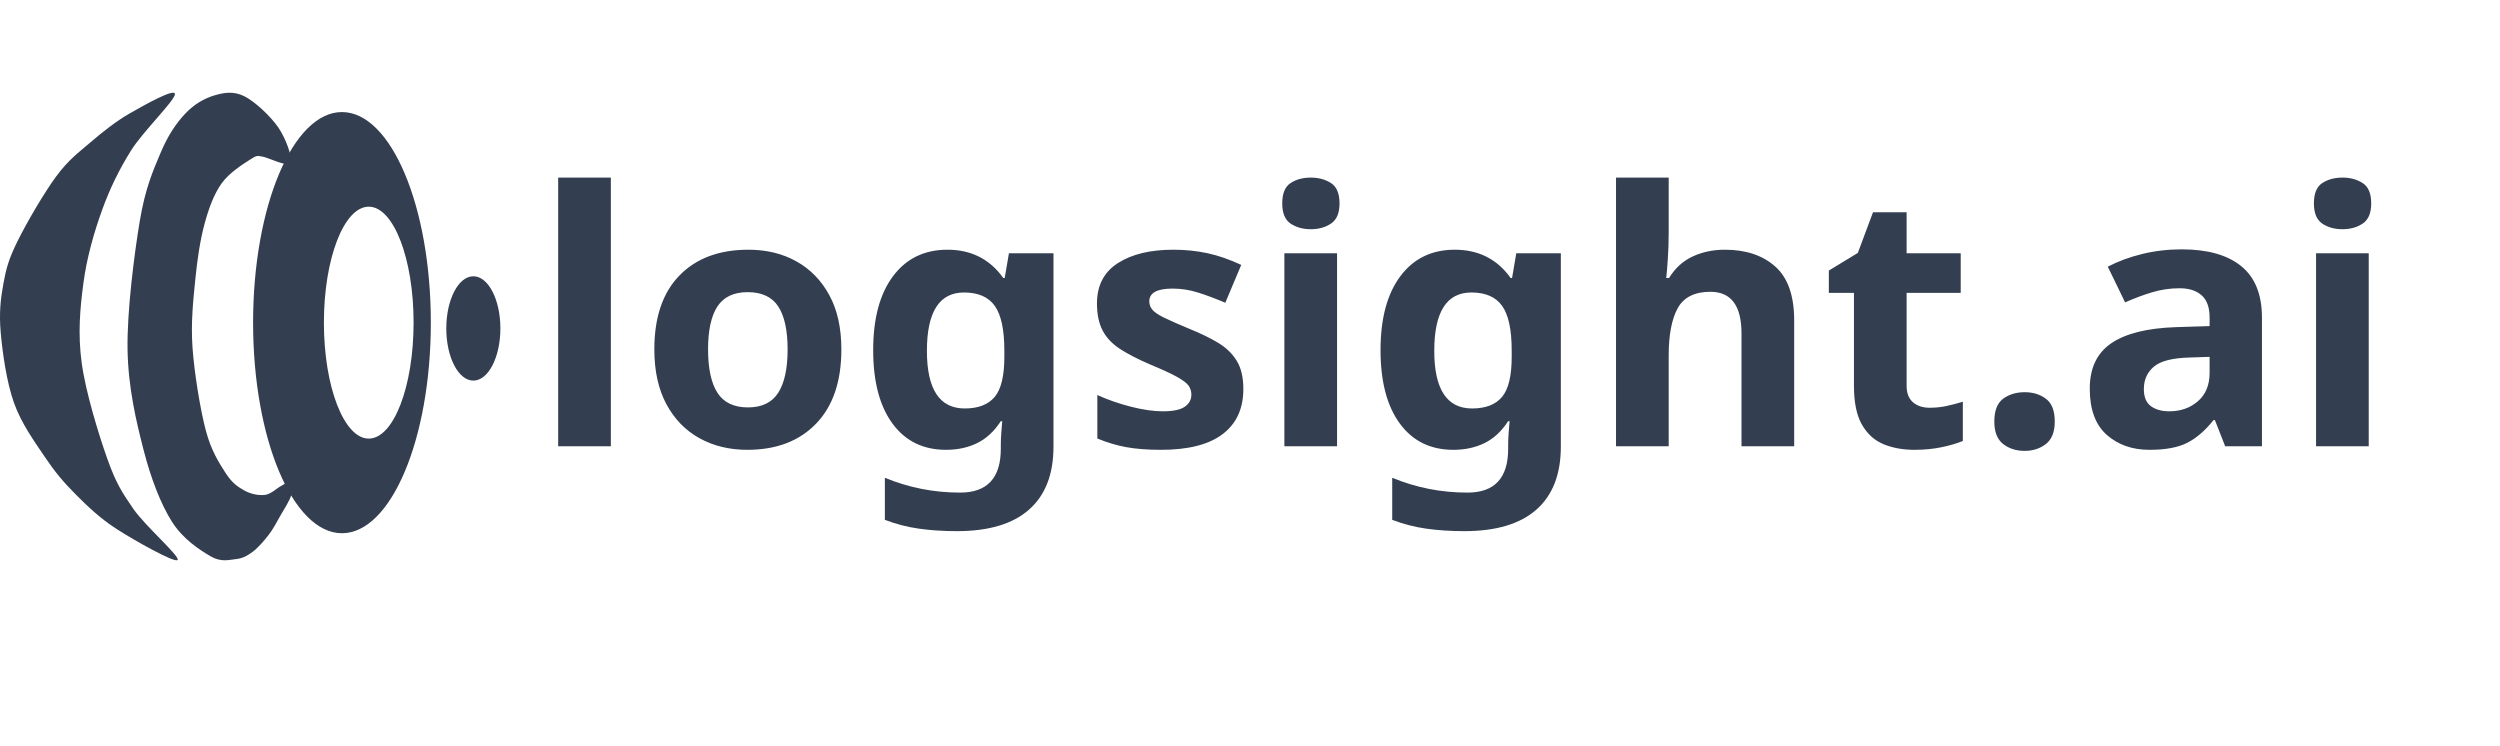
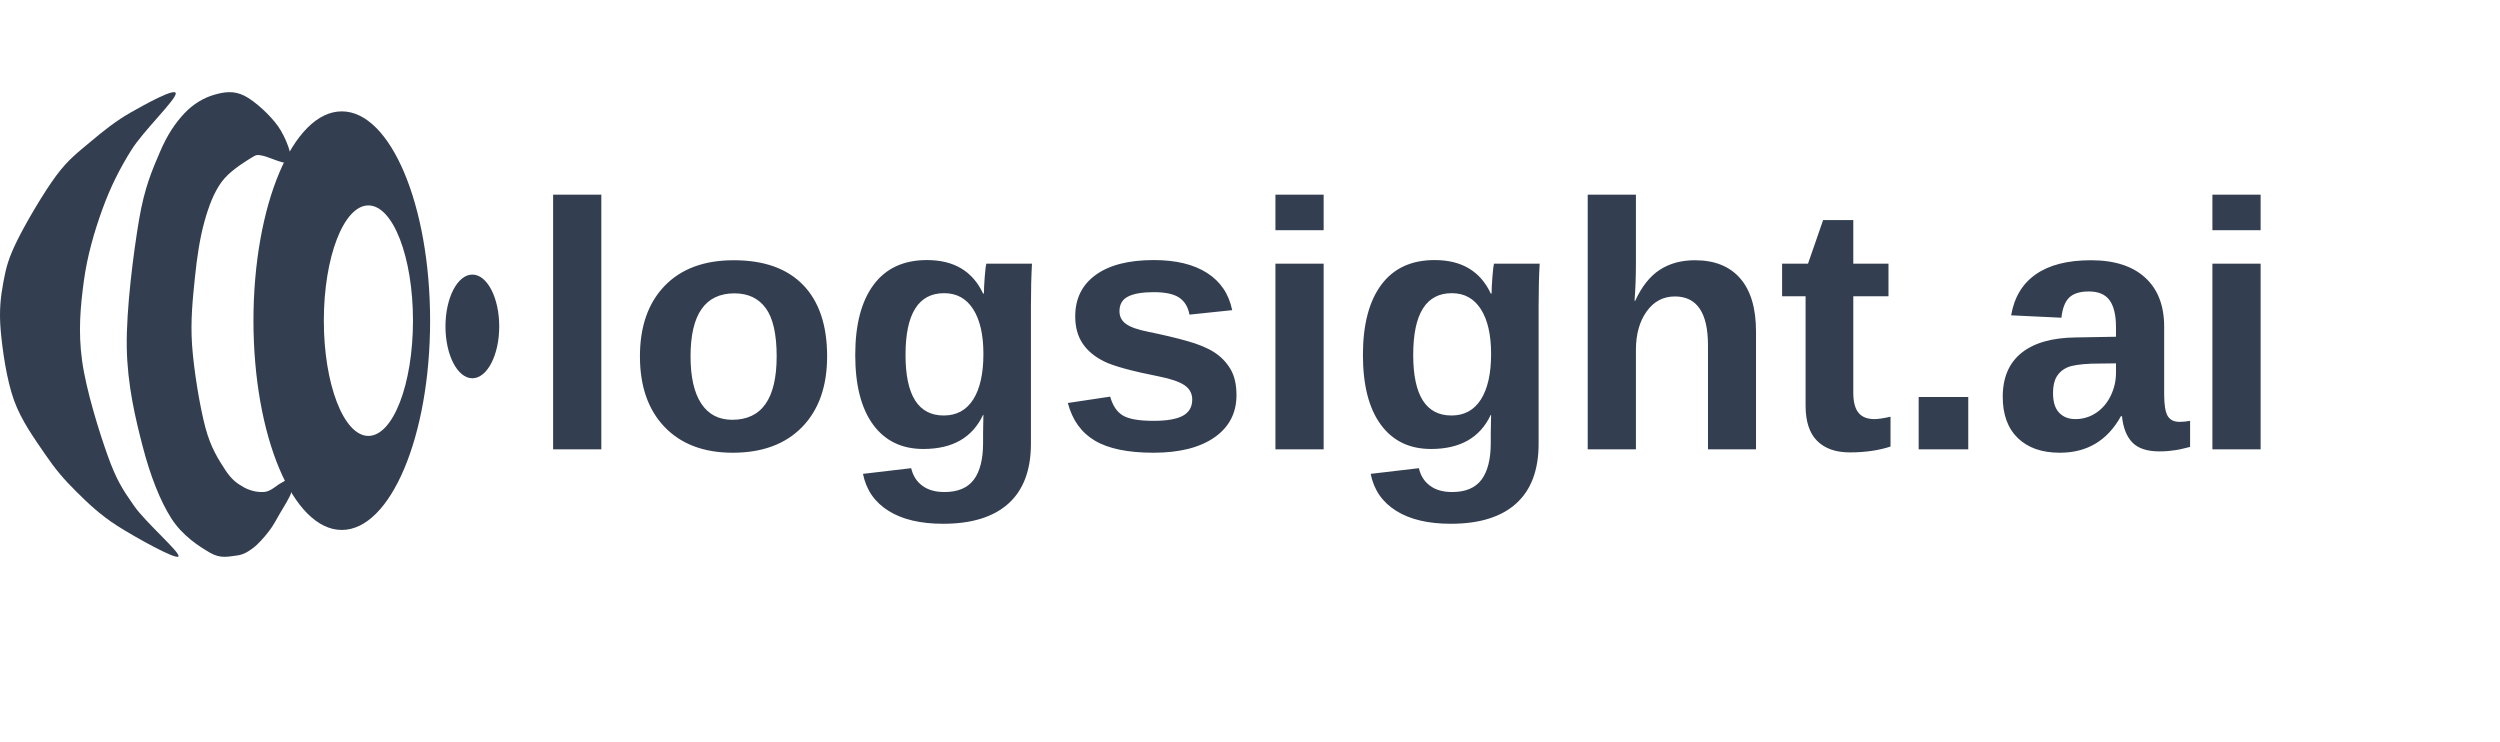
- <svg xmlns="http://www.w3.org/2000/svg" width="1294" height="386" overflow="hidden">
+ <svg xmlns="http://www.w3.org/2000/svg" width="1302" height="386" xml:space="preserve" overflow="hidden">
  <defs>
    <clipPath id="clip0">
-       <rect x="157" y="410" width="1294" height="386" />
+       <rect x="1065" y="843" width="1302" height="386" />
    </clipPath>
  </defs>
-   <g clip-path="url(#clip0)" transform="translate(-157 -410)">
-     <path d="M347.864 516.984C335.044 516.984 324.652 543.854 324.652 577 324.652 610.146 335.044 637.016 347.864 637.016 360.684 637.016 371.077 610.146 371.077 577 371.077 543.854 360.684 516.984 347.864 516.984ZM334 468C359.405 468 380 516.801 380 577 380 637.199 359.405 686 334 686 308.595 686 288 637.199 288 577 288 516.801 308.595 468 334 468Z" fill="#333F50" fill-rule="evenodd" />
-     <text fill="#333F50" font-family="Cera Pro,Cera Pro_MSFontService,sans-serif" font-weight="700" font-size="183" transform="matrix(1 0 0 1 431.629 641)">logsight.ai</text>
-     <path d="M247.552 458.687C247.477 455.458 231.613 464.429 224.326 468.591 217.039 472.754 210.208 478.208 203.832 483.663 197.456 489.117 192.371 492.778 186.071 501.318 179.771 509.859 170.587 525.648 166.033 534.906 161.478 544.165 160.188 548.973 158.746 556.868 157.304 564.762 156.469 572.011 157.38 582.274 158.29 592.537 160.416 607.752 164.211 618.446 168.006 629.14 174.837 638.541 180.151 646.436 185.464 654.331 189.866 659.57 196.09 665.814 202.314 672.058 208.69 678.23 217.495 683.9 226.3 689.569 247.477 701.555 248.919 699.832 250.361 698.11 232.22 682.321 226.148 673.565 220.075 664.809 216.964 659.929 212.485 647.297 208.007 634.666 201.327 612.92 199.278 597.776 197.229 582.633 198.443 569.571 200.189 556.437 201.935 543.303 205.654 530.385 209.753 518.973 213.851 507.562 218.709 497.73 224.781 487.969 230.854 478.208 247.628 461.917 247.552 458.687Z" fill="#333F50" fill-rule="evenodd" />
-     <path d="M307.298 494.189C308.597 491.641 304.944 481.578 300.965 475.846 296.987 470.113 288.949 462.534 283.427 459.795 277.906 457.057 272.954 457.885 267.838 459.413 262.723 460.942 257.364 463.999 252.736 468.967 248.108 473.935 243.967 479.986 240.07 489.221 236.173 498.456 232.194 507.436 229.353 524.378 226.511 541.32 222.695 571.128 223.019 590.872 223.344 610.616 227.485 628.004 231.301 642.844 235.117 657.684 240.151 670.741 245.916 679.912 251.681 689.084 260.368 694.625 265.89 697.873 271.411 701.121 275.389 699.784 279.043 699.402 282.697 699.02 284.97 697.682 287.812 695.58 290.654 693.479 293.739 689.848 296.094 686.791 298.448 683.734 299.991 680.677 301.94 677.237 303.888 673.798 307.055 669.021 307.786 666.155 308.516 663.289 307.217 660.805 306.324 660.041 305.431 659.276 304.457 660.55 302.427 661.569 300.397 662.588 297.312 665.773 294.145 666.155 290.978 666.537 286.838 665.773 283.427 663.862 280.017 661.951 277.013 659.913 273.684 654.691 270.355 649.468 266.296 643.354 263.454 632.526 260.612 621.698 257.527 602.719 256.634 589.726 255.74 576.732 257.04 565.268 258.095 554.568 259.151 543.868 260.693 533.805 262.967 525.525 265.24 517.245 267.838 510.366 271.736 504.889 275.633 499.411 282.778 494.953 286.35 492.66 289.923 490.367 290.004 490.495 293.171 491.131 296.337 491.768 305.999 496.736 307.298 494.189Z" fill="#333F50" fill-rule="evenodd" />
-     <path d="M388 580C388 565.088 394.268 553 402 553 409.732 553 416 565.088 416 580 416 594.912 409.732 607 402 607 394.268 607 388 594.912 388 580Z" fill="#333F50" fill-rule="evenodd" />
+   <g clip-path="url(#clip0)" transform="translate(-1065 -843)">
+     <path d="M1256.86 949.984C1244.04 949.984 1233.65 976.854 1233.65 1010 1233.65 1043.15 1244.04 1070.02 1256.86 1070.02 1269.68 1070.02 1280.08 1043.15 1280.08 1010 1280.08 976.854 1269.68 949.984 1256.86 949.984ZM1243 901C1268.41 901 1289 949.801 1289 1010 1289 1070.2 1268.41 1119 1243 1119 1217.59 1119 1197 1070.2 1197 1010 1197 949.801 1217.59 901 1243 901Z" fill="#333F50" fill-rule="evenodd" />
+     <text fill="#333F50" font-family="Arial,Arial_MSFontService,sans-serif" font-weight="700" font-size="183" transform="matrix(1 0 0 1 1340.28 1077)">logsight.ai</text>
+     <path d="M1156.54 891.687C1156.46 888.458 1140.42 897.429 1133.06 901.591 1125.69 905.754 1118.79 911.209 1112.34 916.663 1105.9 922.117 1100.76 925.778 1094.39 934.318 1088.02 942.859 1078.73 958.648 1074.13 967.906 1069.53 977.165 1068.22 981.973 1066.76 989.868 1065.31 997.763 1064.46 1005.01 1065.38 1015.27 1066.3 1025.54 1068.45 1040.75 1072.29 1051.45 1076.13 1062.14 1083.03 1071.54 1088.4 1079.44 1093.77 1087.33 1098.22 1092.57 1104.52 1098.81 1110.81 1105.06 1117.25 1111.23 1126.15 1116.9 1135.05 1122.57 1156.46 1134.55 1157.92 1132.83 1159.38 1131.11 1141.04 1115.32 1134.9 1106.56 1128.76 1097.81 1125.62 1092.93 1121.09 1080.3 1116.56 1067.67 1109.81 1045.92 1107.74 1030.78 1105.67 1015.63 1106.89 1002.57 1108.66 989.437 1110.42 976.303 1114.18 963.385 1118.33 951.974 1122.47 940.562 1127.38 930.73 1133.52 920.969 1139.66 911.209 1156.61 894.917 1156.54 891.687Z" fill="#333F50" fill-rule="evenodd" />
+     <path d="M1216.29 927.189C1217.6 924.641 1213.91 914.578 1209.88 908.846 1205.86 903.113 1197.72 895.534 1192.14 892.795 1186.55 890.057 1181.54 890.885 1176.37 892.413 1171.19 893.942 1165.77 896.999 1161.09 901.967 1156.4 906.935 1152.21 912.986 1148.27 922.221 1144.33 931.456 1140.3 940.437 1137.43 957.378 1134.55 974.32 1130.69 1004.13 1131.02 1023.87 1131.35 1043.62 1135.54 1061 1139.4 1075.84 1143.26 1090.68 1148.35 1103.74 1154.19 1112.91 1160.02 1122.08 1168.81 1127.63 1174.39 1130.87 1179.98 1134.12 1184.01 1132.78 1187.7 1132.4 1191.4 1132.02 1193.7 1130.68 1196.57 1128.58 1199.45 1126.48 1202.57 1122.85 1204.95 1119.79 1207.34 1116.73 1208.9 1113.68 1210.87 1110.24 1212.84 1106.8 1216.04 1102.02 1216.78 1099.16 1217.52 1096.29 1216.21 1093.81 1215.3 1093.04 1214.4 1092.28 1213.41 1093.55 1211.36 1094.57 1209.31 1095.59 1206.19 1098.77 1202.98 1099.16 1199.78 1099.54 1195.59 1098.77 1192.14 1096.86 1188.69 1094.95 1185.65 1092.91 1182.28 1087.69 1178.91 1082.47 1174.8 1076.35 1171.93 1065.53 1169.05 1054.7 1165.93 1035.72 1165.03 1022.73 1164.13 1009.73 1165.44 998.268 1166.51 987.568 1167.58 976.868 1169.14 966.805 1171.44 958.525 1173.74 950.245 1176.37 943.366 1180.31 937.889 1184.25 932.411 1191.48 927.953 1195.1 925.66 1198.71 923.367 1198.79 923.495 1202 924.132 1205.2 924.768 1214.98 929.736 1216.29 927.189Z" fill="#333F50" fill-rule="evenodd" />
+     <path d="M1297 1013C1297 998.088 1303.27 986 1311 986 1318.73 986 1325 998.088 1325 1013 1325 1027.91 1318.73 1040 1311 1040 1303.27 1040 1297 1027.91 1297 1013Z" fill="#333F50" fill-rule="evenodd" />
  </g>
</svg>
